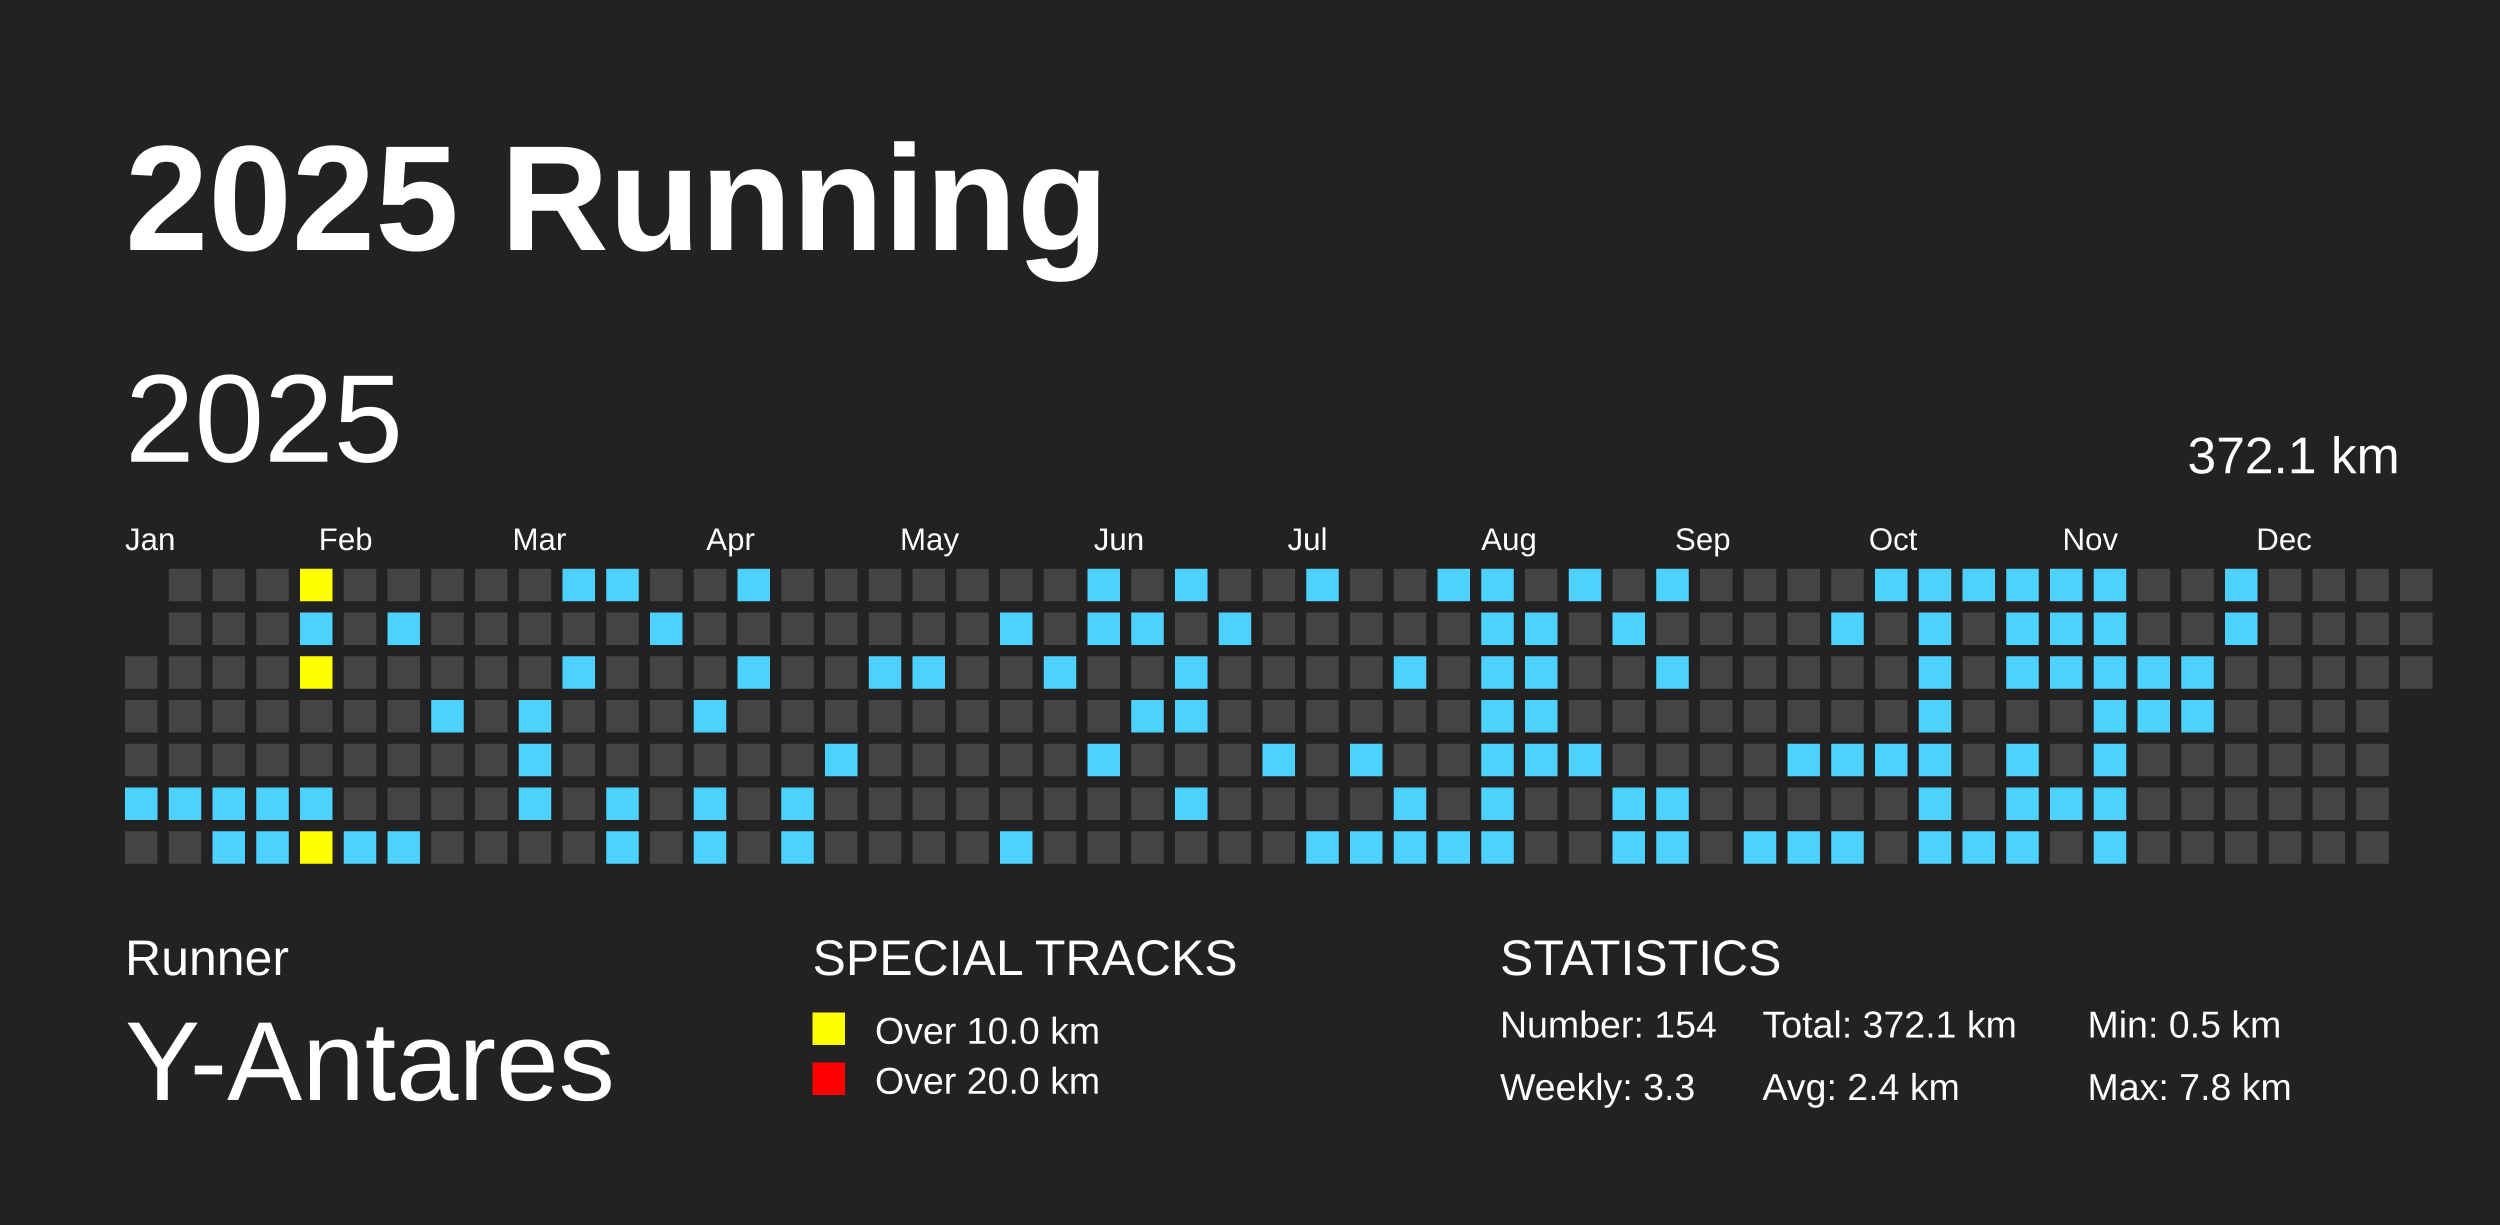
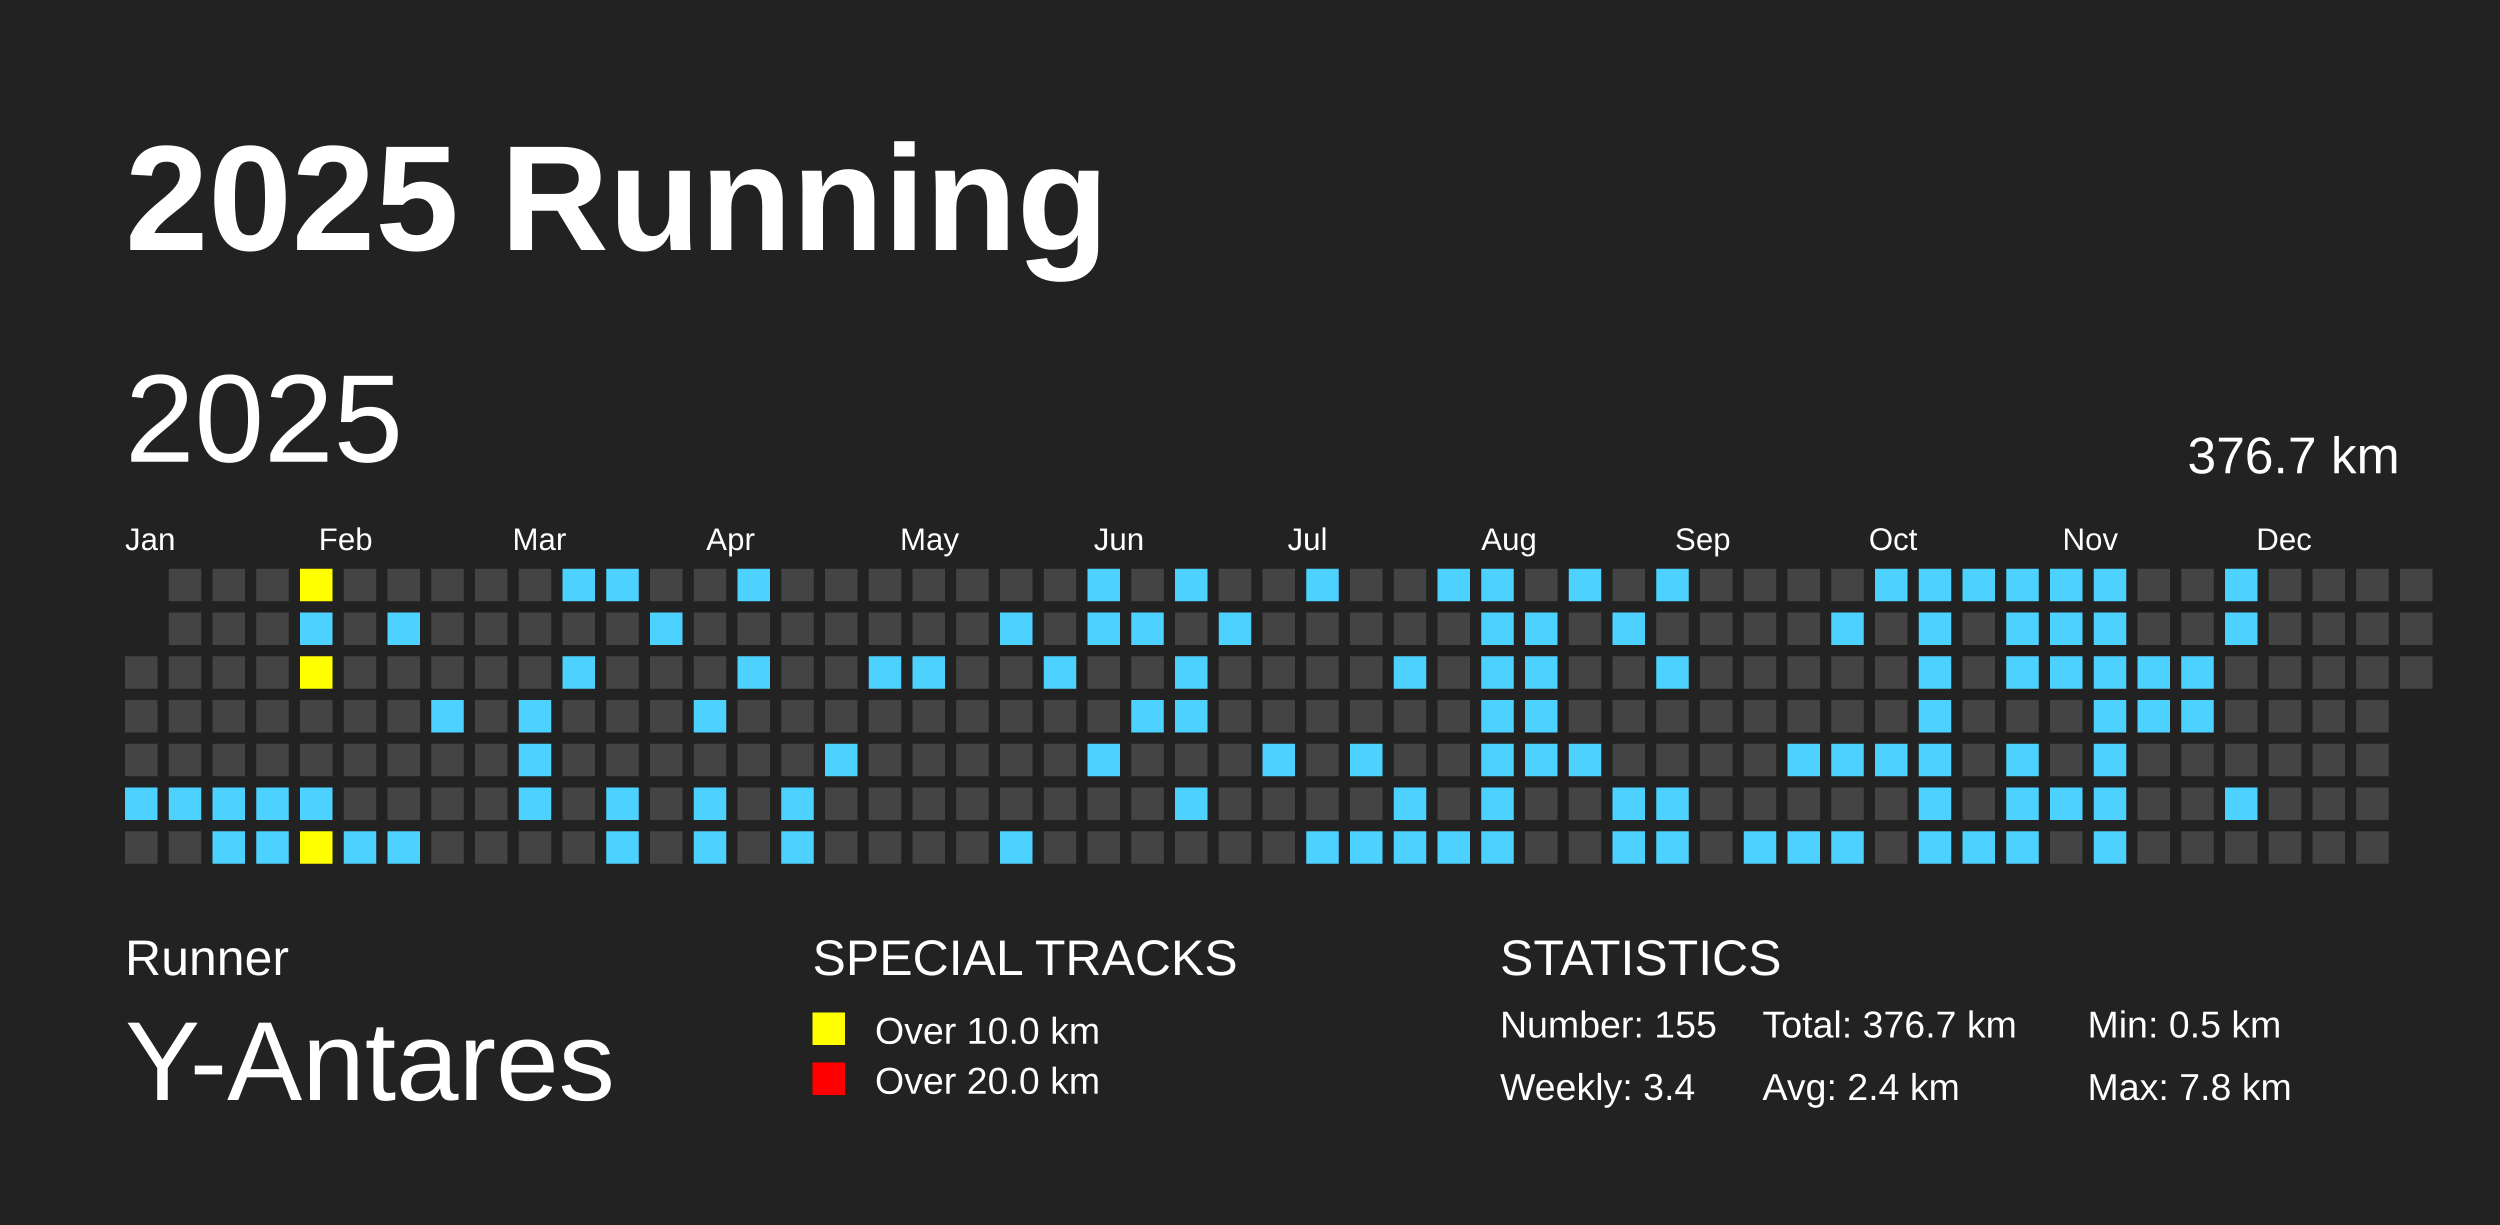
<svg xmlns="http://www.w3.org/2000/svg" baseProfile="full" height="98mm" version="1.1" viewBox="0,0,200,98" width="200mm">
  <defs />
  <rect fill="#222222" height="98" width="200" x="0" y="0" />
  <text fill="#FFFFFF" style="font-size:12px; font-family:Arial; font-weight:bold;" x="10" y="20">2025 Running</text>
  <text fill="#FFFFFF" style="font-size:4px; font-family:Arial" x="10" y="78">Runner</text>
  <text fill="#FFFFFF" style="font-size:9px; font-family:Arial" x="10" y="88">Y-Antares</text>
  <text fill="#FFFFFF" style="font-size:4px; font-family:Arial" x="65" y="78">SPECIAL TRACKS</text>
  <rect fill="yellow" height="2.6" width="2.6" x="65" y="81" />
  <text fill="#FFFFFF" style="font-size:3px; font-family:Arial" x="70" y="83.5">Over 10.0 km</text>
  <rect fill="red" height="2.6" width="2.6" x="65" y="85" />
  <text fill="#FFFFFF" style="font-size:3px; font-family:Arial" x="70" y="87.5">Over 20.0 km</text>
  <text fill="#FFFFFF" style="font-size:4px; font-family:Arial" x="120" y="78">STATISTICS</text>
-   <text fill="#FFFFFF" style="font-size:3px; font-family:Arial" x="120" y="83">Number: 154</text>
-   <text fill="#FFFFFF" style="font-size:3px; font-family:Arial" x="120" y="88">Weekly: 3.3</text>
-   <text fill="#FFFFFF" style="font-size:3px; font-family:Arial" x="141" y="83">Total: 372.1 km</text>
+   <text fill="#FFFFFF" style="font-size:3px; font-family:Arial" x="120" y="83">Number: 155</text>
+   <text fill="#FFFFFF" style="font-size:3px; font-family:Arial" x="120" y="88">Weekly: 3.4</text>
+   <text fill="#FFFFFF" style="font-size:3px; font-family:Arial" x="141" y="83">Total: 376.7 km</text>
  <text fill="#FFFFFF" style="font-size:3px; font-family:Arial" x="141" y="88">Avg: 2.4 km</text>
  <text fill="#FFFFFF" style="font-size:3px; font-family:Arial" x="167" y="83">Min: 0.5 km</text>
  <text fill="#FFFFFF" style="font-size:3px; font-family:Arial" x="167" y="88">Max: 7.8 km</text>
  <text dominant-baseline="hanging" fill="#FFFFFF" style="font-size:10.0px; font-family:Arial;" x="10" y="30">2025</text>
-   <text dominant-baseline="hanging" fill="#FFFFFF" style="font-size:4.125px; font-family:Arial;" x="175" y="35">372.1 km</text>
+   <text dominant-baseline="hanging" fill="#FFFFFF" style="font-size:4.125px; font-family:Arial;" x="175" y="35">376.7 km</text>
  <text fill="#FFFFFF" style="font-size:2.5px; font-family:Arial" x="10.0" y="44">Jan</text>
  <text fill="#FFFFFF" style="font-size:2.5px; font-family:Arial" x="25.5" y="44">Feb</text>
  <text fill="#FFFFFF" style="font-size:2.5px; font-family:Arial" x="41.0" y="44">Mar</text>
  <text fill="#FFFFFF" style="font-size:2.5px; font-family:Arial" x="56.5" y="44">Apr</text>
  <text fill="#FFFFFF" style="font-size:2.5px; font-family:Arial" x="72.0" y="44">May</text>
  <text fill="#FFFFFF" style="font-size:2.5px; font-family:Arial" x="87.5" y="44">Jun</text>
  <text fill="#FFFFFF" style="font-size:2.5px; font-family:Arial" x="103.0" y="44">Jul</text>
  <text fill="#FFFFFF" style="font-size:2.5px; font-family:Arial" x="118.5" y="44">Aug</text>
  <text fill="#FFFFFF" style="font-size:2.5px; font-family:Arial" x="134.0" y="44">Sep</text>
  <text fill="#FFFFFF" style="font-size:2.5px; font-family:Arial" x="149.5" y="44">Oct</text>
  <text fill="#FFFFFF" style="font-size:2.5px; font-family:Arial" x="165.0" y="44">Nov</text>
  <text fill="#FFFFFF" style="font-size:2.5px; font-family:Arial" x="180.5" y="44">Dec</text>
  <rect fill="#444444" height="2.6" width="2.6" x="10.0" y="52.5" />
  <rect fill="#444444" height="2.6" width="2.6" x="10.0" y="56.0" />
  <rect fill="#444444" height="2.6" width="2.6" x="10.0" y="59.5" />
  <rect fill="#4DD2FF" height="2.6" width="2.6" x="10.0" y="63.0" />
  <rect fill="#444444" height="2.6" width="2.6" x="10.0" y="66.5" />
  <rect fill="#444444" height="2.6" width="2.6" x="13.5" y="45.5" />
  <rect fill="#444444" height="2.6" width="2.6" x="13.5" y="49.0" />
  <rect fill="#444444" height="2.6" width="2.6" x="13.5" y="52.5" />
  <rect fill="#444444" height="2.6" width="2.6" x="13.5" y="56.0" />
  <rect fill="#444444" height="2.6" width="2.6" x="13.5" y="59.5" />
  <rect fill="#4DD2FF" height="2.6" width="2.6" x="13.5" y="63.0" />
  <rect fill="#444444" height="2.6" width="2.6" x="13.5" y="66.5" />
  <rect fill="#444444" height="2.6" width="2.6" x="17.0" y="45.5" />
  <rect fill="#444444" height="2.6" width="2.6" x="17.0" y="49.0" />
  <rect fill="#444444" height="2.6" width="2.6" x="17.0" y="52.5" />
  <rect fill="#444444" height="2.6" width="2.6" x="17.0" y="56.0" />
  <rect fill="#444444" height="2.6" width="2.6" x="17.0" y="59.5" />
  <rect fill="#4DD2FF" height="2.6" width="2.6" x="17.0" y="63.0" />
  <rect fill="#4DD2FF" height="2.6" width="2.6" x="17.0" y="66.5" />
  <rect fill="#444444" height="2.6" width="2.6" x="20.5" y="45.5" />
  <rect fill="#444444" height="2.6" width="2.6" x="20.5" y="49.0" />
  <rect fill="#444444" height="2.6" width="2.6" x="20.5" y="52.5" />
  <rect fill="#444444" height="2.6" width="2.6" x="20.5" y="56.0" />
  <rect fill="#444444" height="2.6" width="2.6" x="20.5" y="59.5" />
  <rect fill="#4DD2FF" height="2.6" width="2.6" x="20.5" y="63.0" />
  <rect fill="#4DD2FF" height="2.6" width="2.6" x="20.5" y="66.5" />
  <rect fill="yellow" height="2.6" width="2.6" x="24.0" y="45.5" />
  <rect fill="#4DD2FF" height="2.6" width="2.6" x="24.0" y="49.0" />
  <rect fill="yellow" height="2.6" width="2.6" x="24.0" y="52.5" />
  <rect fill="#444444" height="2.6" width="2.6" x="24.0" y="56.0" />
  <rect fill="#444444" height="2.6" width="2.6" x="24.0" y="59.5" />
  <rect fill="#4DD2FF" height="2.6" width="2.6" x="24.0" y="63.0" />
  <rect fill="yellow" height="2.6" width="2.6" x="24.0" y="66.5" />
  <rect fill="#444444" height="2.6" width="2.6" x="27.5" y="45.5" />
  <rect fill="#444444" height="2.6" width="2.6" x="27.5" y="49.0" />
  <rect fill="#444444" height="2.6" width="2.6" x="27.5" y="52.5" />
  <rect fill="#444444" height="2.6" width="2.6" x="27.5" y="56.0" />
  <rect fill="#444444" height="2.6" width="2.6" x="27.5" y="59.5" />
  <rect fill="#444444" height="2.6" width="2.6" x="27.5" y="63.0" />
  <rect fill="#4DD2FF" height="2.6" width="2.6" x="27.5" y="66.5" />
  <rect fill="#444444" height="2.6" width="2.6" x="31.0" y="45.5" />
  <rect fill="#4DD2FF" height="2.6" width="2.6" x="31.0" y="49.0" />
  <rect fill="#444444" height="2.6" width="2.6" x="31.0" y="52.5" />
  <rect fill="#444444" height="2.6" width="2.6" x="31.0" y="56.0" />
  <rect fill="#444444" height="2.6" width="2.6" x="31.0" y="59.5" />
  <rect fill="#444444" height="2.6" width="2.6" x="31.0" y="63.0" />
  <rect fill="#4DD2FF" height="2.6" width="2.6" x="31.0" y="66.5" />
  <rect fill="#444444" height="2.6" width="2.6" x="34.5" y="45.5" />
  <rect fill="#444444" height="2.6" width="2.6" x="34.5" y="49.0" />
  <rect fill="#444444" height="2.6" width="2.6" x="34.5" y="52.5" />
  <rect fill="#4DD2FF" height="2.6" width="2.6" x="34.5" y="56.0" />
  <rect fill="#444444" height="2.6" width="2.6" x="34.5" y="59.5" />
  <rect fill="#444444" height="2.6" width="2.6" x="34.5" y="63.0" />
  <rect fill="#444444" height="2.6" width="2.6" x="34.5" y="66.5" />
  <rect fill="#444444" height="2.6" width="2.6" x="38.0" y="45.5" />
  <rect fill="#444444" height="2.6" width="2.6" x="38.0" y="49.0" />
  <rect fill="#444444" height="2.6" width="2.6" x="38.0" y="52.5" />
  <rect fill="#444444" height="2.6" width="2.6" x="38.0" y="56.0" />
  <rect fill="#444444" height="2.6" width="2.6" x="38.0" y="59.5" />
  <rect fill="#444444" height="2.6" width="2.6" x="38.0" y="63.0" />
  <rect fill="#444444" height="2.6" width="2.6" x="38.0" y="66.5" />
  <rect fill="#444444" height="2.6" width="2.6" x="41.5" y="45.5" />
  <rect fill="#444444" height="2.6" width="2.6" x="41.5" y="49.0" />
  <rect fill="#444444" height="2.6" width="2.6" x="41.5" y="52.5" />
  <rect fill="#4DD2FF" height="2.6" width="2.6" x="41.5" y="56.0" />
  <rect fill="#4DD2FF" height="2.6" width="2.6" x="41.5" y="59.5" />
  <rect fill="#4DD2FF" height="2.6" width="2.6" x="41.5" y="63.0" />
  <rect fill="#444444" height="2.6" width="2.6" x="41.5" y="66.5" />
  <rect fill="#4DD2FF" height="2.6" width="2.6" x="45.0" y="45.5" />
  <rect fill="#444444" height="2.6" width="2.6" x="45.0" y="49.0" />
  <rect fill="#4DD2FF" height="2.6" width="2.6" x="45.0" y="52.5" />
  <rect fill="#444444" height="2.6" width="2.6" x="45.0" y="56.0" />
  <rect fill="#444444" height="2.6" width="2.6" x="45.0" y="59.5" />
  <rect fill="#444444" height="2.6" width="2.6" x="45.0" y="63.0" />
  <rect fill="#444444" height="2.6" width="2.6" x="45.0" y="66.5" />
  <rect fill="#4DD2FF" height="2.6" width="2.6" x="48.5" y="45.5" />
  <rect fill="#444444" height="2.6" width="2.6" x="48.5" y="49.0" />
  <rect fill="#444444" height="2.6" width="2.6" x="48.5" y="52.5" />
  <rect fill="#444444" height="2.6" width="2.6" x="48.5" y="56.0" />
  <rect fill="#444444" height="2.6" width="2.6" x="48.5" y="59.5" />
  <rect fill="#4DD2FF" height="2.6" width="2.6" x="48.5" y="63.0" />
  <rect fill="#4DD2FF" height="2.6" width="2.6" x="48.5" y="66.5" />
  <rect fill="#444444" height="2.6" width="2.6" x="52.0" y="45.5" />
  <rect fill="#4DD2FF" height="2.6" width="2.6" x="52.0" y="49.0" />
  <rect fill="#444444" height="2.6" width="2.6" x="52.0" y="52.5" />
  <rect fill="#444444" height="2.6" width="2.6" x="52.0" y="56.0" />
  <rect fill="#444444" height="2.6" width="2.6" x="52.0" y="59.5" />
  <rect fill="#444444" height="2.6" width="2.6" x="52.0" y="63.0" />
  <rect fill="#444444" height="2.6" width="2.6" x="52.0" y="66.5" />
  <rect fill="#444444" height="2.6" width="2.6" x="55.5" y="45.5" />
  <rect fill="#444444" height="2.6" width="2.6" x="55.5" y="49.0" />
  <rect fill="#444444" height="2.6" width="2.6" x="55.5" y="52.5" />
  <rect fill="#4DD2FF" height="2.6" width="2.6" x="55.5" y="56.0" />
  <rect fill="#444444" height="2.6" width="2.6" x="55.5" y="59.5" />
  <rect fill="#4DD2FF" height="2.6" width="2.6" x="55.5" y="63.0" />
  <rect fill="#4DD2FF" height="2.6" width="2.6" x="55.5" y="66.5" />
  <rect fill="#4DD2FF" height="2.6" width="2.6" x="59.0" y="45.5" />
  <rect fill="#444444" height="2.6" width="2.6" x="59.0" y="49.0" />
  <rect fill="#4DD2FF" height="2.6" width="2.6" x="59.0" y="52.5" />
  <rect fill="#444444" height="2.6" width="2.6" x="59.0" y="56.0" />
  <rect fill="#444444" height="2.6" width="2.6" x="59.0" y="59.5" />
  <rect fill="#444444" height="2.6" width="2.6" x="59.0" y="63.0" />
  <rect fill="#444444" height="2.6" width="2.6" x="59.0" y="66.5" />
  <rect fill="#444444" height="2.6" width="2.6" x="62.5" y="45.5" />
  <rect fill="#444444" height="2.6" width="2.6" x="62.5" y="49.0" />
  <rect fill="#444444" height="2.6" width="2.6" x="62.5" y="52.5" />
  <rect fill="#444444" height="2.6" width="2.6" x="62.5" y="56.0" />
  <rect fill="#444444" height="2.6" width="2.6" x="62.5" y="59.5" />
  <rect fill="#4DD2FF" height="2.6" width="2.6" x="62.5" y="63.0" />
  <rect fill="#4DD2FF" height="2.6" width="2.6" x="62.5" y="66.5" />
  <rect fill="#444444" height="2.6" width="2.6" x="66.0" y="45.5" />
  <rect fill="#444444" height="2.6" width="2.6" x="66.0" y="49.0" />
  <rect fill="#444444" height="2.6" width="2.6" x="66.0" y="52.5" />
  <rect fill="#444444" height="2.6" width="2.6" x="66.0" y="56.0" />
  <rect fill="#4DD2FF" height="2.6" width="2.6" x="66.0" y="59.5" />
  <rect fill="#444444" height="2.6" width="2.6" x="66.0" y="63.0" />
  <rect fill="#444444" height="2.6" width="2.6" x="66.0" y="66.5" />
  <rect fill="#444444" height="2.6" width="2.6" x="69.5" y="45.5" />
  <rect fill="#444444" height="2.6" width="2.6" x="69.5" y="49.0" />
  <rect fill="#4DD2FF" height="2.6" width="2.6" x="69.5" y="52.5" />
  <rect fill="#444444" height="2.6" width="2.6" x="69.5" y="56.0" />
  <rect fill="#444444" height="2.6" width="2.6" x="69.5" y="59.5" />
  <rect fill="#444444" height="2.6" width="2.6" x="69.5" y="63.0" />
  <rect fill="#444444" height="2.6" width="2.6" x="69.5" y="66.5" />
  <rect fill="#444444" height="2.6" width="2.6" x="73.0" y="45.5" />
  <rect fill="#444444" height="2.6" width="2.6" x="73.0" y="49.0" />
  <rect fill="#4DD2FF" height="2.6" width="2.6" x="73.0" y="52.5" />
  <rect fill="#444444" height="2.6" width="2.6" x="73.0" y="56.0" />
  <rect fill="#444444" height="2.6" width="2.6" x="73.0" y="59.5" />
  <rect fill="#444444" height="2.6" width="2.6" x="73.0" y="63.0" />
  <rect fill="#444444" height="2.6" width="2.6" x="73.0" y="66.5" />
  <rect fill="#444444" height="2.6" width="2.6" x="76.5" y="45.5" />
  <rect fill="#444444" height="2.6" width="2.6" x="76.5" y="49.0" />
  <rect fill="#444444" height="2.6" width="2.6" x="76.5" y="52.5" />
  <rect fill="#444444" height="2.6" width="2.6" x="76.5" y="56.0" />
  <rect fill="#444444" height="2.6" width="2.6" x="76.5" y="59.5" />
  <rect fill="#444444" height="2.6" width="2.6" x="76.5" y="63.0" />
  <rect fill="#444444" height="2.6" width="2.6" x="76.5" y="66.5" />
  <rect fill="#444444" height="2.6" width="2.6" x="80.0" y="45.5" />
  <rect fill="#4DD2FF" height="2.6" width="2.6" x="80.0" y="49.0" />
  <rect fill="#444444" height="2.6" width="2.6" x="80.0" y="52.5" />
  <rect fill="#444444" height="2.6" width="2.6" x="80.0" y="56.0" />
  <rect fill="#444444" height="2.6" width="2.6" x="80.0" y="59.5" />
  <rect fill="#444444" height="2.6" width="2.6" x="80.0" y="63.0" />
  <rect fill="#4DD2FF" height="2.6" width="2.6" x="80.0" y="66.5" />
  <rect fill="#444444" height="2.6" width="2.6" x="83.5" y="45.5" />
  <rect fill="#444444" height="2.6" width="2.6" x="83.5" y="49.0" />
  <rect fill="#4DD2FF" height="2.6" width="2.6" x="83.5" y="52.5" />
  <rect fill="#444444" height="2.6" width="2.6" x="83.5" y="56.0" />
  <rect fill="#444444" height="2.6" width="2.6" x="83.5" y="59.5" />
  <rect fill="#444444" height="2.6" width="2.6" x="83.5" y="63.0" />
  <rect fill="#444444" height="2.6" width="2.6" x="83.5" y="66.5" />
  <rect fill="#4DD2FF" height="2.6" width="2.6" x="87.0" y="45.5" />
  <rect fill="#4DD2FF" height="2.6" width="2.6" x="87.0" y="49.0" />
  <rect fill="#444444" height="2.6" width="2.6" x="87.0" y="52.5" />
  <rect fill="#444444" height="2.6" width="2.6" x="87.0" y="56.0" />
  <rect fill="#4DD2FF" height="2.6" width="2.6" x="87.0" y="59.5" />
  <rect fill="#444444" height="2.6" width="2.6" x="87.0" y="63.0" />
  <rect fill="#444444" height="2.6" width="2.6" x="87.0" y="66.5" />
  <rect fill="#444444" height="2.6" width="2.6" x="90.5" y="45.5" />
  <rect fill="#4DD2FF" height="2.6" width="2.6" x="90.5" y="49.0" />
  <rect fill="#444444" height="2.6" width="2.6" x="90.5" y="52.5" />
  <rect fill="#4DD2FF" height="2.6" width="2.6" x="90.5" y="56.0" />
  <rect fill="#444444" height="2.6" width="2.6" x="90.5" y="59.5" />
  <rect fill="#444444" height="2.6" width="2.6" x="90.5" y="63.0" />
  <rect fill="#444444" height="2.6" width="2.6" x="90.5" y="66.5" />
  <rect fill="#4DD2FF" height="2.6" width="2.6" x="94.0" y="45.5" />
  <rect fill="#444444" height="2.6" width="2.6" x="94.0" y="49.0" />
  <rect fill="#4DD2FF" height="2.6" width="2.6" x="94.0" y="52.5" />
  <rect fill="#4DD2FF" height="2.6" width="2.6" x="94.0" y="56.0" />
  <rect fill="#444444" height="2.6" width="2.6" x="94.0" y="59.5" />
  <rect fill="#4DD2FF" height="2.6" width="2.6" x="94.0" y="63.0" />
  <rect fill="#444444" height="2.6" width="2.6" x="94.0" y="66.5" />
  <rect fill="#444444" height="2.6" width="2.6" x="97.5" y="45.5" />
  <rect fill="#4DD2FF" height="2.6" width="2.6" x="97.5" y="49.0" />
  <rect fill="#444444" height="2.6" width="2.6" x="97.5" y="52.5" />
  <rect fill="#444444" height="2.6" width="2.6" x="97.5" y="56.0" />
  <rect fill="#444444" height="2.6" width="2.6" x="97.5" y="59.5" />
  <rect fill="#444444" height="2.6" width="2.6" x="97.5" y="63.0" />
  <rect fill="#444444" height="2.6" width="2.6" x="97.5" y="66.5" />
  <rect fill="#444444" height="2.6" width="2.6" x="101.0" y="45.5" />
  <rect fill="#444444" height="2.6" width="2.6" x="101.0" y="49.0" />
  <rect fill="#444444" height="2.6" width="2.6" x="101.0" y="52.5" />
  <rect fill="#444444" height="2.6" width="2.6" x="101.0" y="56.0" />
  <rect fill="#4DD2FF" height="2.6" width="2.6" x="101.0" y="59.5" />
  <rect fill="#444444" height="2.6" width="2.6" x="101.0" y="63.0" />
  <rect fill="#444444" height="2.6" width="2.6" x="101.0" y="66.5" />
  <rect fill="#4DD2FF" height="2.6" width="2.6" x="104.5" y="45.5" />
  <rect fill="#444444" height="2.6" width="2.6" x="104.5" y="49.0" />
  <rect fill="#444444" height="2.6" width="2.6" x="104.5" y="52.5" />
  <rect fill="#444444" height="2.6" width="2.6" x="104.5" y="56.0" />
  <rect fill="#444444" height="2.6" width="2.6" x="104.5" y="59.5" />
  <rect fill="#444444" height="2.6" width="2.6" x="104.5" y="63.0" />
  <rect fill="#4DD2FF" height="2.6" width="2.6" x="104.5" y="66.5" />
  <rect fill="#444444" height="2.6" width="2.6" x="108.0" y="45.5" />
  <rect fill="#444444" height="2.6" width="2.6" x="108.0" y="49.0" />
  <rect fill="#444444" height="2.6" width="2.6" x="108.0" y="52.5" />
  <rect fill="#444444" height="2.6" width="2.6" x="108.0" y="56.0" />
  <rect fill="#4DD2FF" height="2.6" width="2.6" x="108.0" y="59.5" />
  <rect fill="#444444" height="2.6" width="2.6" x="108.0" y="63.0" />
  <rect fill="#4DD2FF" height="2.6" width="2.6" x="108.0" y="66.5" />
  <rect fill="#444444" height="2.6" width="2.6" x="111.5" y="45.5" />
  <rect fill="#444444" height="2.6" width="2.6" x="111.5" y="49.0" />
  <rect fill="#4DD2FF" height="2.6" width="2.6" x="111.5" y="52.5" />
  <rect fill="#444444" height="2.6" width="2.6" x="111.5" y="56.0" />
  <rect fill="#444444" height="2.6" width="2.6" x="111.5" y="59.5" />
  <rect fill="#4DD2FF" height="2.6" width="2.6" x="111.5" y="63.0" />
  <rect fill="#4DD2FF" height="2.6" width="2.6" x="111.5" y="66.5" />
  <rect fill="#4DD2FF" height="2.6" width="2.6" x="115.0" y="45.5" />
  <rect fill="#444444" height="2.6" width="2.6" x="115.0" y="49.0" />
  <rect fill="#444444" height="2.6" width="2.6" x="115.0" y="52.5" />
  <rect fill="#444444" height="2.6" width="2.6" x="115.0" y="56.0" />
  <rect fill="#444444" height="2.6" width="2.6" x="115.0" y="59.5" />
  <rect fill="#444444" height="2.6" width="2.6" x="115.0" y="63.0" />
  <rect fill="#4DD2FF" height="2.6" width="2.6" x="115.0" y="66.5" />
  <rect fill="#4DD2FF" height="2.6" width="2.6" x="118.5" y="45.5" />
  <rect fill="#4DD2FF" height="2.6" width="2.6" x="118.5" y="49.0" />
  <rect fill="#4DD2FF" height="2.6" width="2.6" x="118.5" y="52.5" />
  <rect fill="#4DD2FF" height="2.6" width="2.6" x="118.5" y="56.0" />
  <rect fill="#4DD2FF" height="2.6" width="2.6" x="118.5" y="59.5" />
  <rect fill="#4DD2FF" height="2.6" width="2.6" x="118.5" y="63.0" />
  <rect fill="#4DD2FF" height="2.6" width="2.6" x="118.5" y="66.5" />
  <rect fill="#444444" height="2.6" width="2.6" x="122.0" y="45.5" />
  <rect fill="#4DD2FF" height="2.6" width="2.6" x="122.0" y="49.0" />
  <rect fill="#4DD2FF" height="2.6" width="2.6" x="122.0" y="52.5" />
  <rect fill="#4DD2FF" height="2.6" width="2.6" x="122.0" y="56.0" />
  <rect fill="#4DD2FF" height="2.6" width="2.6" x="122.0" y="59.5" />
  <rect fill="#444444" height="2.6" width="2.6" x="122.0" y="63.0" />
  <rect fill="#444444" height="2.6" width="2.6" x="122.0" y="66.5" />
  <rect fill="#4DD2FF" height="2.6" width="2.6" x="125.5" y="45.5" />
  <rect fill="#444444" height="2.6" width="2.6" x="125.5" y="49.0" />
  <rect fill="#444444" height="2.6" width="2.6" x="125.5" y="52.5" />
  <rect fill="#444444" height="2.6" width="2.6" x="125.5" y="56.0" />
  <rect fill="#4DD2FF" height="2.6" width="2.6" x="125.5" y="59.5" />
  <rect fill="#444444" height="2.6" width="2.6" x="125.5" y="63.0" />
  <rect fill="#444444" height="2.6" width="2.6" x="125.5" y="66.5" />
  <rect fill="#444444" height="2.6" width="2.6" x="129.0" y="45.5" />
  <rect fill="#4DD2FF" height="2.6" width="2.6" x="129.0" y="49.0" />
  <rect fill="#444444" height="2.6" width="2.6" x="129.0" y="52.5" />
  <rect fill="#444444" height="2.6" width="2.6" x="129.0" y="56.0" />
  <rect fill="#444444" height="2.6" width="2.6" x="129.0" y="59.5" />
  <rect fill="#4DD2FF" height="2.6" width="2.6" x="129.0" y="63.0" />
  <rect fill="#4DD2FF" height="2.6" width="2.6" x="129.0" y="66.5" />
  <rect fill="#4DD2FF" height="2.6" width="2.6" x="132.5" y="45.5" />
  <rect fill="#444444" height="2.6" width="2.6" x="132.5" y="49.0" />
  <rect fill="#4DD2FF" height="2.6" width="2.6" x="132.5" y="52.5" />
  <rect fill="#444444" height="2.6" width="2.6" x="132.5" y="56.0" />
  <rect fill="#444444" height="2.6" width="2.6" x="132.5" y="59.5" />
  <rect fill="#4DD2FF" height="2.6" width="2.6" x="132.5" y="63.0" />
  <rect fill="#4DD2FF" height="2.6" width="2.6" x="132.5" y="66.5" />
  <rect fill="#444444" height="2.6" width="2.6" x="136.0" y="45.5" />
  <rect fill="#444444" height="2.6" width="2.6" x="136.0" y="49.0" />
  <rect fill="#444444" height="2.6" width="2.6" x="136.0" y="52.5" />
  <rect fill="#444444" height="2.6" width="2.6" x="136.0" y="56.0" />
  <rect fill="#444444" height="2.6" width="2.6" x="136.0" y="59.5" />
  <rect fill="#444444" height="2.6" width="2.6" x="136.0" y="63.0" />
  <rect fill="#444444" height="2.6" width="2.6" x="136.0" y="66.5" />
  <rect fill="#444444" height="2.6" width="2.6" x="139.5" y="45.5" />
  <rect fill="#444444" height="2.6" width="2.6" x="139.5" y="49.0" />
  <rect fill="#444444" height="2.6" width="2.6" x="139.5" y="52.5" />
  <rect fill="#444444" height="2.6" width="2.6" x="139.5" y="56.0" />
  <rect fill="#444444" height="2.6" width="2.6" x="139.5" y="59.5" />
  <rect fill="#444444" height="2.6" width="2.6" x="139.5" y="63.0" />
  <rect fill="#4DD2FF" height="2.6" width="2.6" x="139.5" y="66.5" />
  <rect fill="#444444" height="2.6" width="2.6" x="143.0" y="45.5" />
  <rect fill="#444444" height="2.6" width="2.6" x="143.0" y="49.0" />
  <rect fill="#444444" height="2.6" width="2.6" x="143.0" y="52.5" />
  <rect fill="#444444" height="2.6" width="2.6" x="143.0" y="56.0" />
  <rect fill="#4DD2FF" height="2.6" width="2.6" x="143.0" y="59.5" />
  <rect fill="#444444" height="2.6" width="2.6" x="143.0" y="63.0" />
  <rect fill="#4DD2FF" height="2.6" width="2.6" x="143.0" y="66.5" />
  <rect fill="#444444" height="2.6" width="2.6" x="146.5" y="45.5" />
  <rect fill="#4DD2FF" height="2.6" width="2.6" x="146.5" y="49.0" />
  <rect fill="#444444" height="2.6" width="2.6" x="146.5" y="52.5" />
  <rect fill="#444444" height="2.6" width="2.6" x="146.5" y="56.0" />
  <rect fill="#4DD2FF" height="2.6" width="2.6" x="146.5" y="59.5" />
  <rect fill="#444444" height="2.6" width="2.6" x="146.5" y="63.0" />
  <rect fill="#4DD2FF" height="2.6" width="2.6" x="146.5" y="66.5" />
  <rect fill="#4DD2FF" height="2.6" width="2.6" x="150.0" y="45.5" />
  <rect fill="#444444" height="2.6" width="2.6" x="150.0" y="49.0" />
  <rect fill="#444444" height="2.6" width="2.6" x="150.0" y="52.5" />
  <rect fill="#444444" height="2.6" width="2.6" x="150.0" y="56.0" />
  <rect fill="#4DD2FF" height="2.6" width="2.6" x="150.0" y="59.5" />
  <rect fill="#444444" height="2.6" width="2.6" x="150.0" y="63.0" />
  <rect fill="#444444" height="2.6" width="2.6" x="150.0" y="66.5" />
  <rect fill="#4DD2FF" height="2.6" width="2.6" x="153.5" y="45.5" />
  <rect fill="#4DD2FF" height="2.6" width="2.6" x="153.5" y="49.0" />
  <rect fill="#4DD2FF" height="2.6" width="2.6" x="153.5" y="52.5" />
  <rect fill="#4DD2FF" height="2.6" width="2.6" x="153.5" y="56.0" />
  <rect fill="#4DD2FF" height="2.6" width="2.6" x="153.5" y="59.5" />
  <rect fill="#4DD2FF" height="2.6" width="2.6" x="153.5" y="63.0" />
  <rect fill="#4DD2FF" height="2.6" width="2.6" x="153.5" y="66.5" />
  <rect fill="#4DD2FF" height="2.6" width="2.6" x="157.0" y="45.5" />
  <rect fill="#444444" height="2.6" width="2.6" x="157.0" y="49.0" />
  <rect fill="#444444" height="2.6" width="2.6" x="157.0" y="52.5" />
  <rect fill="#444444" height="2.6" width="2.6" x="157.0" y="56.0" />
  <rect fill="#444444" height="2.6" width="2.6" x="157.0" y="59.5" />
  <rect fill="#444444" height="2.6" width="2.6" x="157.0" y="63.0" />
  <rect fill="#4DD2FF" height="2.6" width="2.6" x="157.0" y="66.5" />
  <rect fill="#4DD2FF" height="2.6" width="2.6" x="160.5" y="45.5" />
  <rect fill="#4DD2FF" height="2.6" width="2.6" x="160.5" y="49.0" />
  <rect fill="#4DD2FF" height="2.6" width="2.6" x="160.5" y="52.5" />
  <rect fill="#444444" height="2.6" width="2.6" x="160.5" y="56.0" />
  <rect fill="#4DD2FF" height="2.6" width="2.6" x="160.5" y="59.5" />
  <rect fill="#4DD2FF" height="2.6" width="2.6" x="160.5" y="63.0" />
  <rect fill="#4DD2FF" height="2.6" width="2.6" x="160.5" y="66.5" />
  <rect fill="#4DD2FF" height="2.6" width="2.6" x="164.0" y="45.5" />
  <rect fill="#4DD2FF" height="2.6" width="2.6" x="164.0" y="49.0" />
  <rect fill="#4DD2FF" height="2.6" width="2.6" x="164.0" y="52.5" />
  <rect fill="#444444" height="2.6" width="2.6" x="164.0" y="56.0" />
  <rect fill="#444444" height="2.6" width="2.6" x="164.0" y="59.5" />
  <rect fill="#4DD2FF" height="2.6" width="2.6" x="164.0" y="63.0" />
  <rect fill="#444444" height="2.6" width="2.6" x="164.0" y="66.5" />
  <rect fill="#4DD2FF" height="2.6" width="2.6" x="167.5" y="45.5" />
  <rect fill="#4DD2FF" height="2.6" width="2.6" x="167.5" y="49.0" />
  <rect fill="#4DD2FF" height="2.6" width="2.6" x="167.5" y="52.5" />
  <rect fill="#4DD2FF" height="2.6" width="2.6" x="167.5" y="56.0" />
  <rect fill="#4DD2FF" height="2.6" width="2.6" x="167.5" y="59.5" />
  <rect fill="#4DD2FF" height="2.6" width="2.6" x="167.5" y="63.0" />
  <rect fill="#4DD2FF" height="2.6" width="2.6" x="167.5" y="66.5" />
  <rect fill="#444444" height="2.6" width="2.6" x="171.0" y="45.5" />
  <rect fill="#444444" height="2.6" width="2.6" x="171.0" y="49.0" />
  <rect fill="#4DD2FF" height="2.6" width="2.6" x="171.0" y="52.5" />
  <rect fill="#4DD2FF" height="2.6" width="2.6" x="171.0" y="56.0" />
  <rect fill="#444444" height="2.6" width="2.6" x="171.0" y="59.5" />
  <rect fill="#444444" height="2.6" width="2.6" x="171.0" y="63.0" />
  <rect fill="#444444" height="2.6" width="2.6" x="171.0" y="66.5" />
  <rect fill="#444444" height="2.6" width="2.6" x="174.5" y="45.5" />
  <rect fill="#444444" height="2.6" width="2.6" x="174.5" y="49.0" />
  <rect fill="#4DD2FF" height="2.6" width="2.6" x="174.5" y="52.5" />
  <rect fill="#4DD2FF" height="2.6" width="2.6" x="174.5" y="56.0" />
  <rect fill="#444444" height="2.6" width="2.6" x="174.5" y="59.5" />
  <rect fill="#444444" height="2.6" width="2.6" x="174.5" y="63.0" />
  <rect fill="#444444" height="2.6" width="2.6" x="174.5" y="66.5" />
  <rect fill="#4DD2FF" height="2.6" width="2.6" x="178.0" y="45.5" />
  <rect fill="#4DD2FF" height="2.6" width="2.6" x="178.0" y="49.0" />
  <rect fill="#444444" height="2.6" width="2.6" x="178.0" y="52.5" />
  <rect fill="#444444" height="2.6" width="2.6" x="178.0" y="56.0" />
  <rect fill="#444444" height="2.6" width="2.6" x="178.0" y="59.5" />
-   <rect fill="#444444" height="2.6" width="2.6" x="178.0" y="63.0" />
+   <rect fill="#4DD2FF" height="2.6" width="2.6" x="178.0" y="63.0" />
  <rect fill="#444444" height="2.6" width="2.6" x="178.0" y="66.5" />
  <rect fill="#444444" height="2.6" width="2.6" x="181.5" y="45.5" />
  <rect fill="#444444" height="2.6" width="2.6" x="181.5" y="49.0" />
  <rect fill="#444444" height="2.6" width="2.6" x="181.5" y="52.5" />
  <rect fill="#444444" height="2.6" width="2.6" x="181.5" y="56.0" />
  <rect fill="#444444" height="2.6" width="2.6" x="181.5" y="59.5" />
  <rect fill="#444444" height="2.6" width="2.6" x="181.5" y="63.0" />
  <rect fill="#444444" height="2.6" width="2.6" x="181.5" y="66.5" />
  <rect fill="#444444" height="2.6" width="2.6" x="185.0" y="45.5" />
  <rect fill="#444444" height="2.6" width="2.6" x="185.0" y="49.0" />
  <rect fill="#444444" height="2.6" width="2.6" x="185.0" y="52.5" />
  <rect fill="#444444" height="2.6" width="2.6" x="185.0" y="56.0" />
  <rect fill="#444444" height="2.6" width="2.6" x="185.0" y="59.5" />
  <rect fill="#444444" height="2.6" width="2.6" x="185.0" y="63.0" />
  <rect fill="#444444" height="2.6" width="2.6" x="185.0" y="66.5" />
  <rect fill="#444444" height="2.6" width="2.6" x="188.5" y="45.5" />
  <rect fill="#444444" height="2.6" width="2.6" x="188.5" y="49.0" />
  <rect fill="#444444" height="2.6" width="2.6" x="188.5" y="52.5" />
  <rect fill="#444444" height="2.6" width="2.6" x="188.5" y="56.0" />
  <rect fill="#444444" height="2.6" width="2.6" x="188.5" y="59.5" />
  <rect fill="#444444" height="2.6" width="2.6" x="188.5" y="63.0" />
  <rect fill="#444444" height="2.6" width="2.6" x="188.5" y="66.5" />
  <rect fill="#444444" height="2.6" width="2.6" x="192.0" y="45.5" />
  <rect fill="#444444" height="2.6" width="2.6" x="192.0" y="49.0" />
  <rect fill="#444444" height="2.6" width="2.6" x="192.0" y="52.5" />
</svg>
